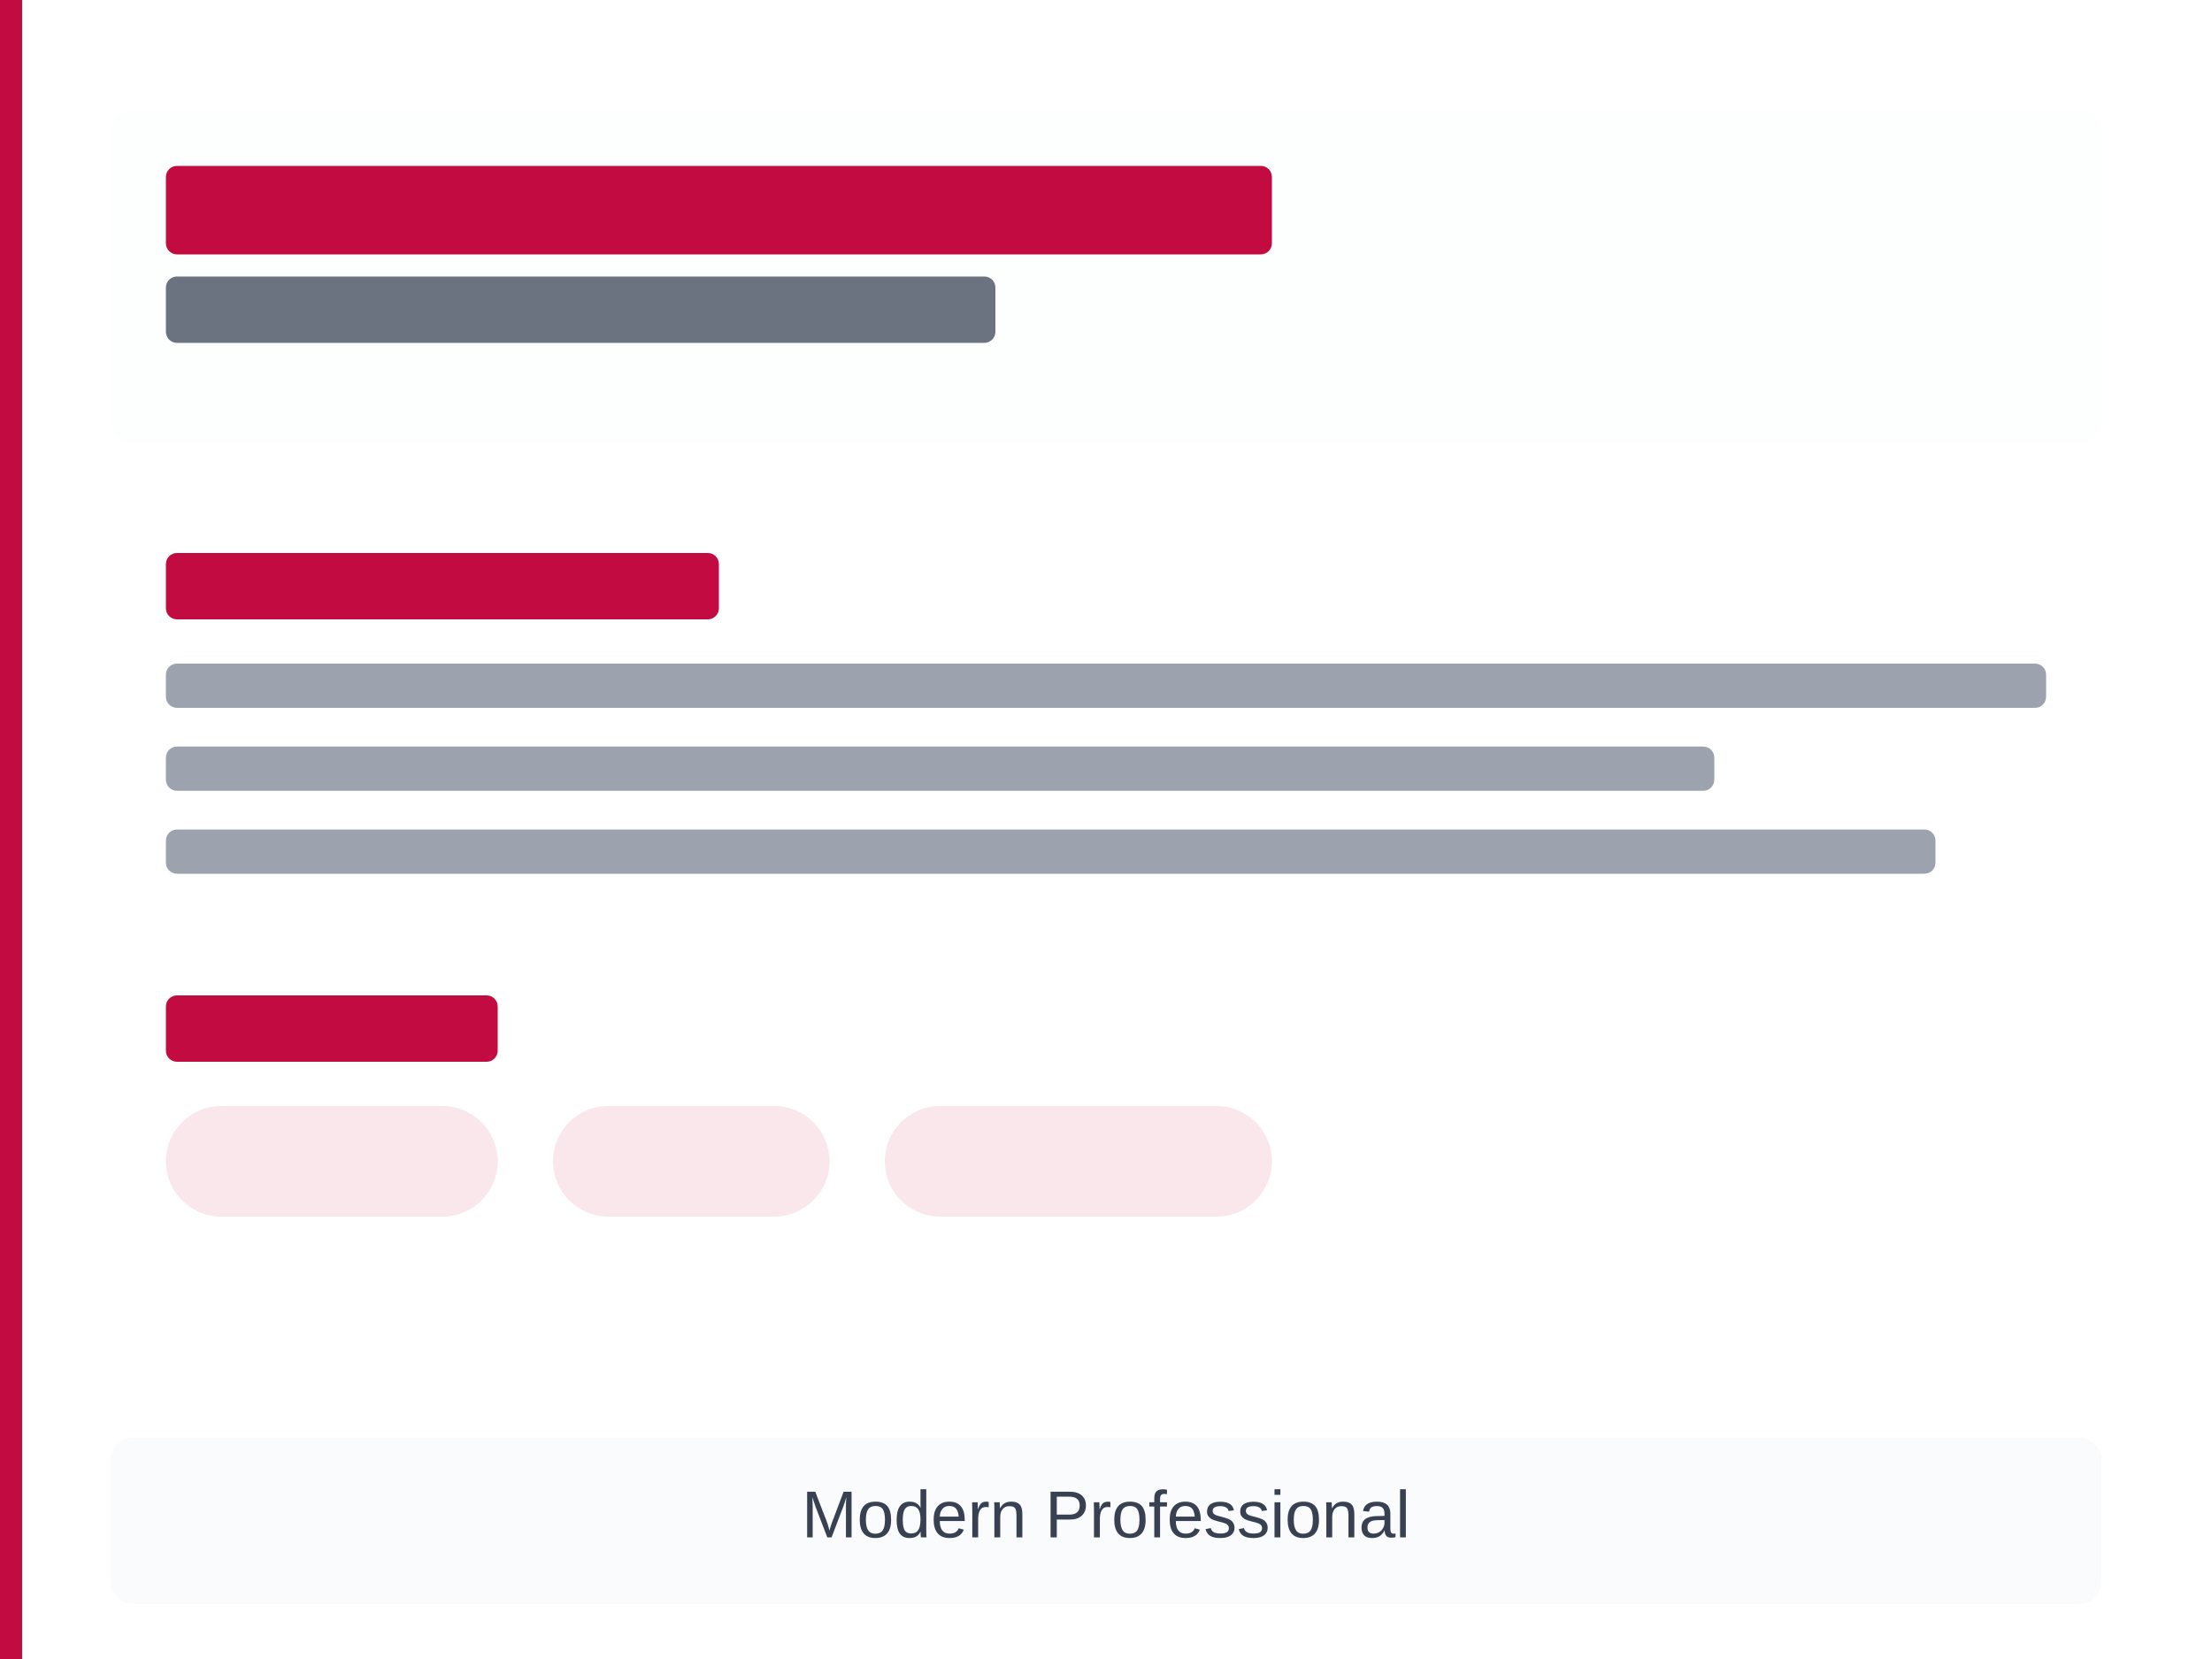
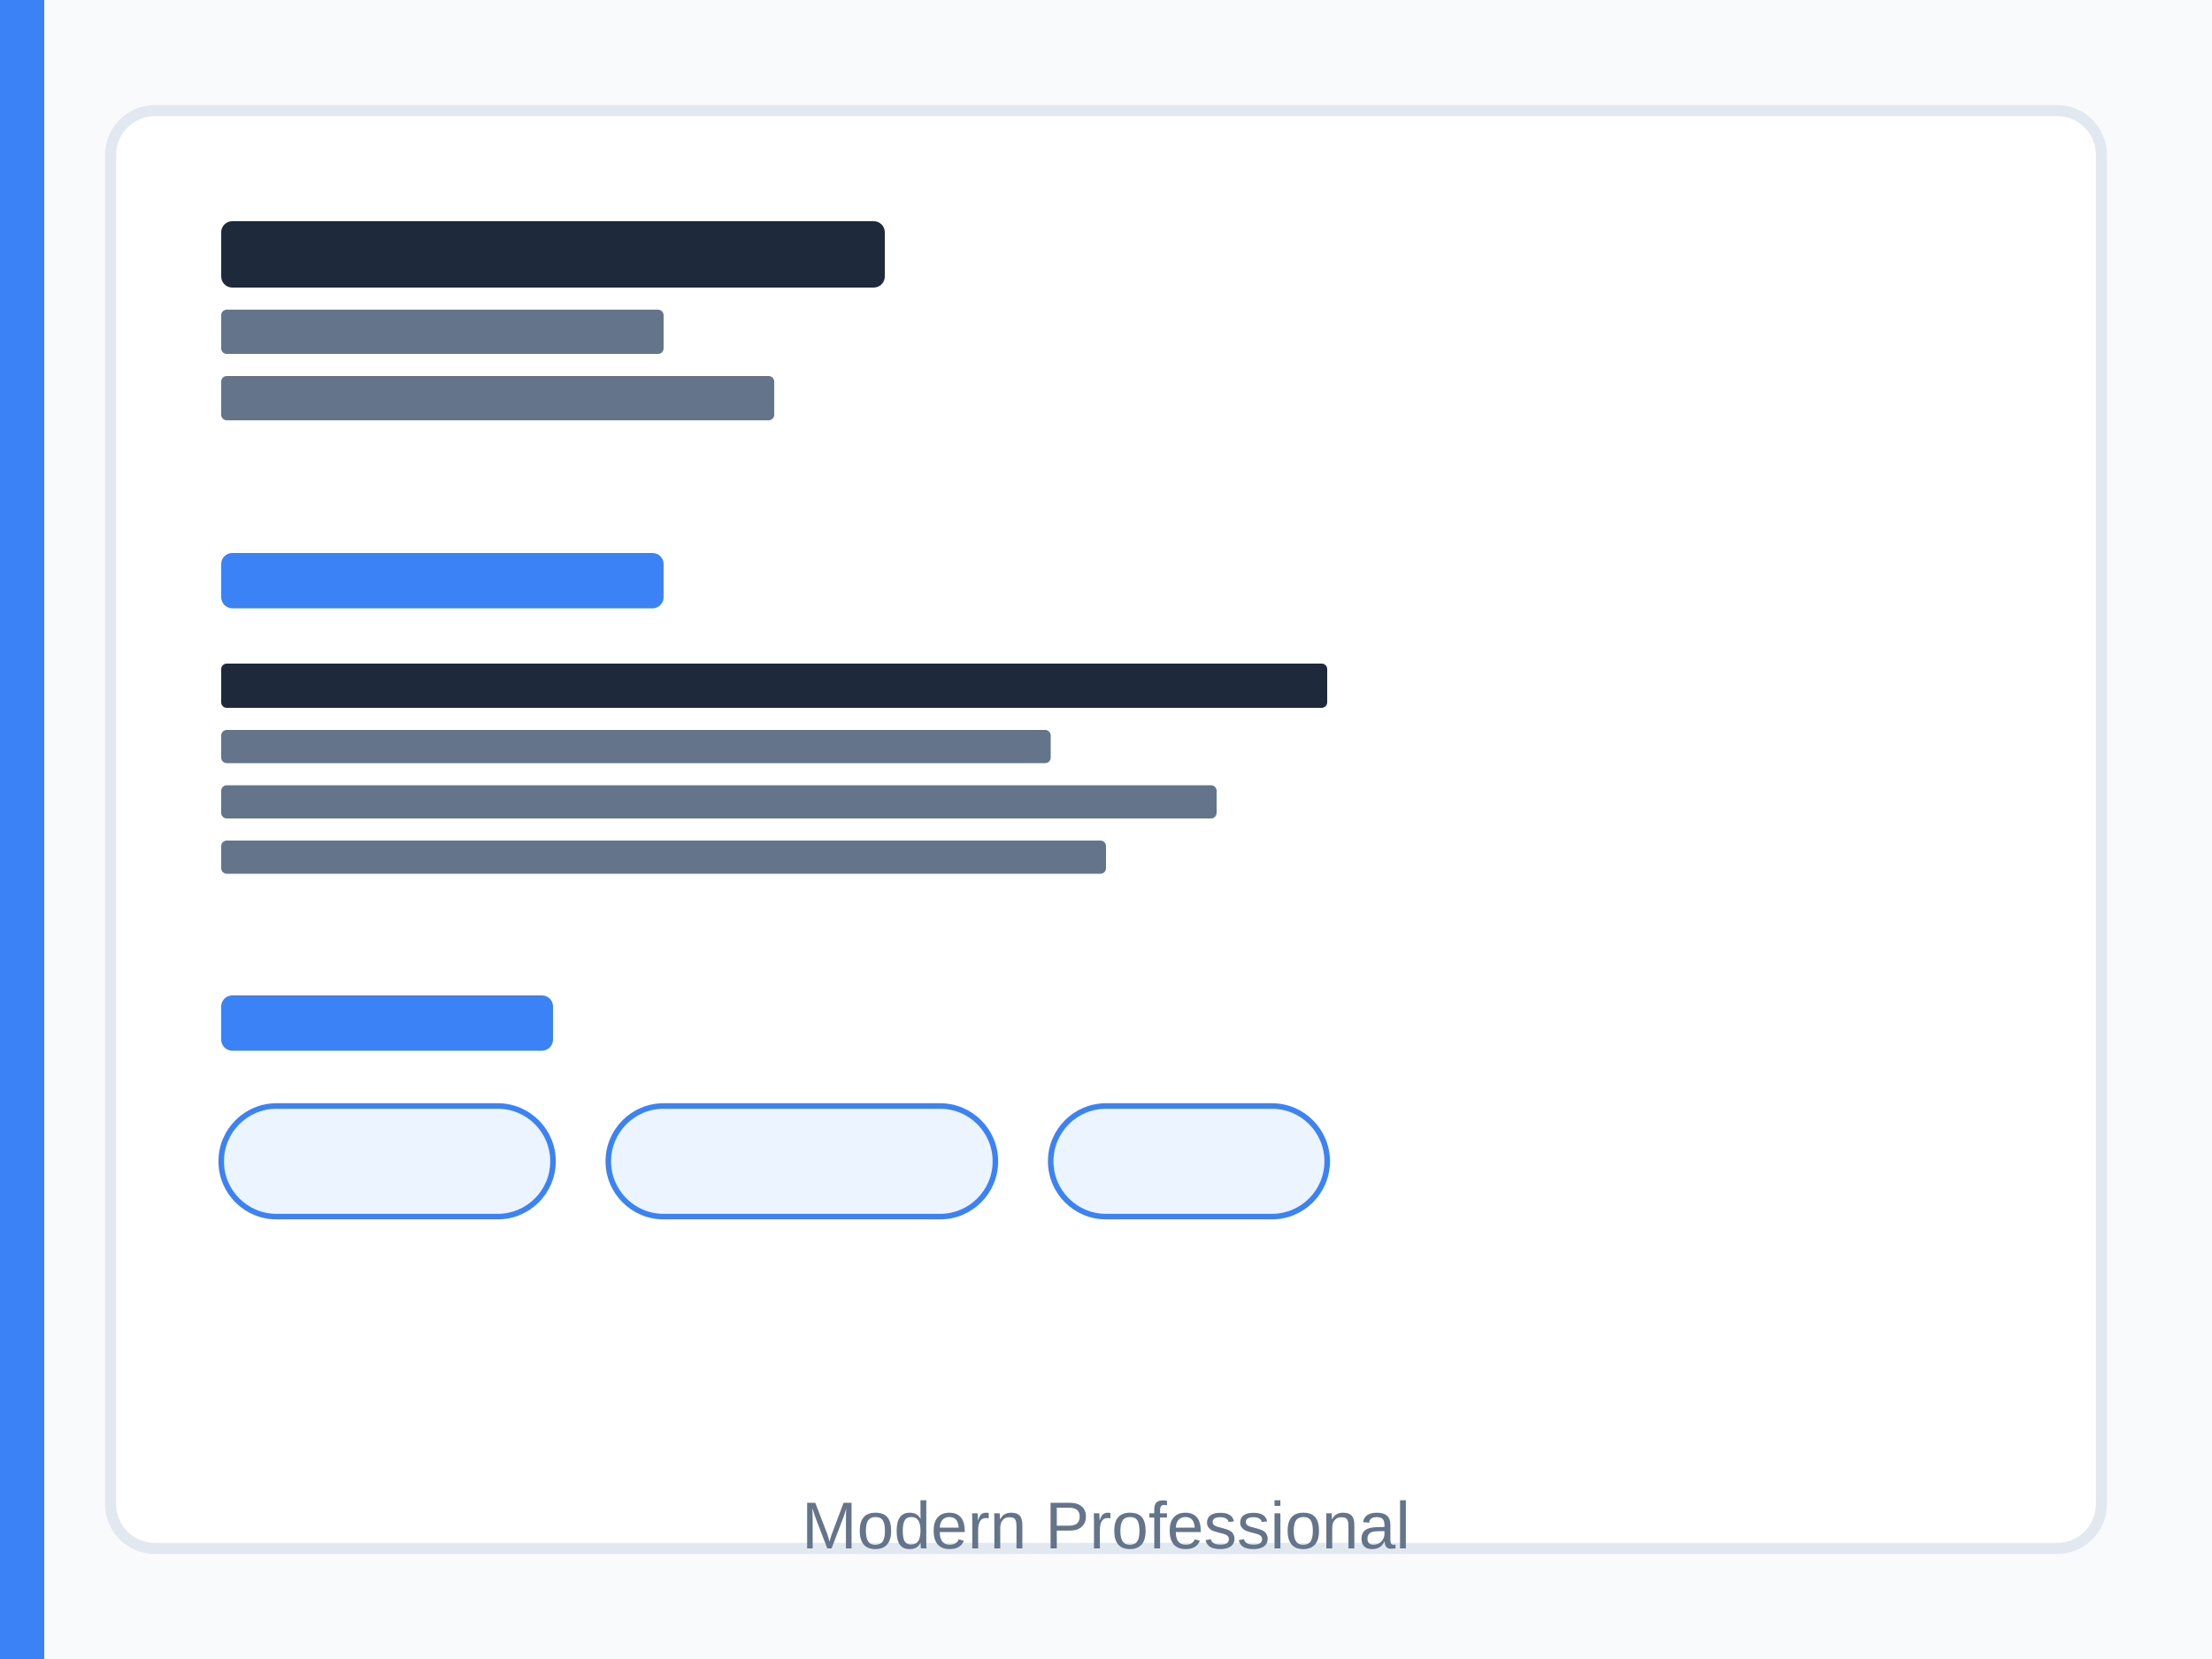
- <svg xmlns="http://www.w3.org/2000/svg" width="400" height="300" viewBox="0 0 400 300">
-   <defs>
-     
-   </defs>
-   <rect width="400" height="300" fill="#ffffff" />
-   <rect x="0" y="0" width="4" height="300" fill="#c10b41" />
-   <rect x="20" y="20" width="360" height="60" fill="#f8fafc" opacity="0.3" rx="4" />
-   <rect x="30" y="30" width="200" height="16" fill="#c10b41" rx="2" />
-   <rect x="30" y="50" width="150" height="12" fill="#6b7280" rx="2" />
-   <rect x="30" y="100" width="100" height="12" fill="#c10b41" rx="2" />
-   <rect x="30" y="120" width="340" height="8" fill="#9ca3af" rx="2" />
-   <rect x="30" y="135" width="280" height="8" fill="#9ca3af" rx="2" />
-   <rect x="30" y="150" width="320" height="8" fill="#9ca3af" rx="2" />
-   <rect x="30" y="180" width="60" height="12" fill="#c10b41" rx="2" />
-   <rect x="30" y="200" width="60" height="20" fill="#c10b41" opacity="0.1" rx="10" />
-   <rect x="100" y="200" width="50" height="20" fill="#c10b41" opacity="0.1" rx="10" />
-   <rect x="160" y="200" width="70" height="20" fill="#c10b41" opacity="0.1" rx="10" />
-   <rect x="20" y="260" width="360" height="30" fill="#f8fafc" opacity="0.8" rx="4" />
-   <text x="200" y="278" text-anchor="middle" font-family="Arial, sans-serif" font-size="12" fill="#374151" font-weight="500">
-     Modern Professional
-   </text>
+ <svg xmlns="http://www.w3.org/2000/svg" width="400" height="300" viewBox="0 0 400 300" fill="none">
+   <rect width="400" height="300" fill="#F8FAFC" />
+   <rect x="20" y="20" width="360" height="260" fill="white" stroke="#E2E8F0" stroke-width="2" rx="8" />
+   <rect x="40" y="40" width="120" height="12" fill="#1E293B" rx="2" />
+   <rect x="40" y="56" width="80" height="8" fill="#64748B" rx="1" />
+   <rect x="40" y="68" width="100" height="8" fill="#64748B" rx="1" />
+   <rect x="40" y="100" width="80" height="10" fill="#3B82F6" rx="2" />
+   <rect x="40" y="120" width="200" height="8" fill="#1E293B" rx="1" />
+   <rect x="40" y="132" width="150" height="6" fill="#64748B" rx="1" />
+   <rect x="40" y="142" width="180" height="6" fill="#64748B" rx="1" />
+   <rect x="40" y="152" width="160" height="6" fill="#64748B" rx="1" />
+   <rect x="40" y="180" width="60" height="10" fill="#3B82F6" rx="2" />
+   <rect x="40" y="200" width="60" height="20" fill="#EBF4FF" stroke="#3B82F6" rx="10" />
+   <rect x="110" y="200" width="70" height="20" fill="#EBF4FF" stroke="#3B82F6" rx="10" />
+   <rect x="190" y="200" width="50" height="20" fill="#EBF4FF" stroke="#3B82F6" rx="10" />
+   <rect x="0" y="0" width="8" height="300" fill="#3B82F6" />
+   <text x="200" y="280" text-anchor="middle" fill="#64748B" font-size="12" font-family="Arial, sans-serif">Modern Professional</text>
</svg>
